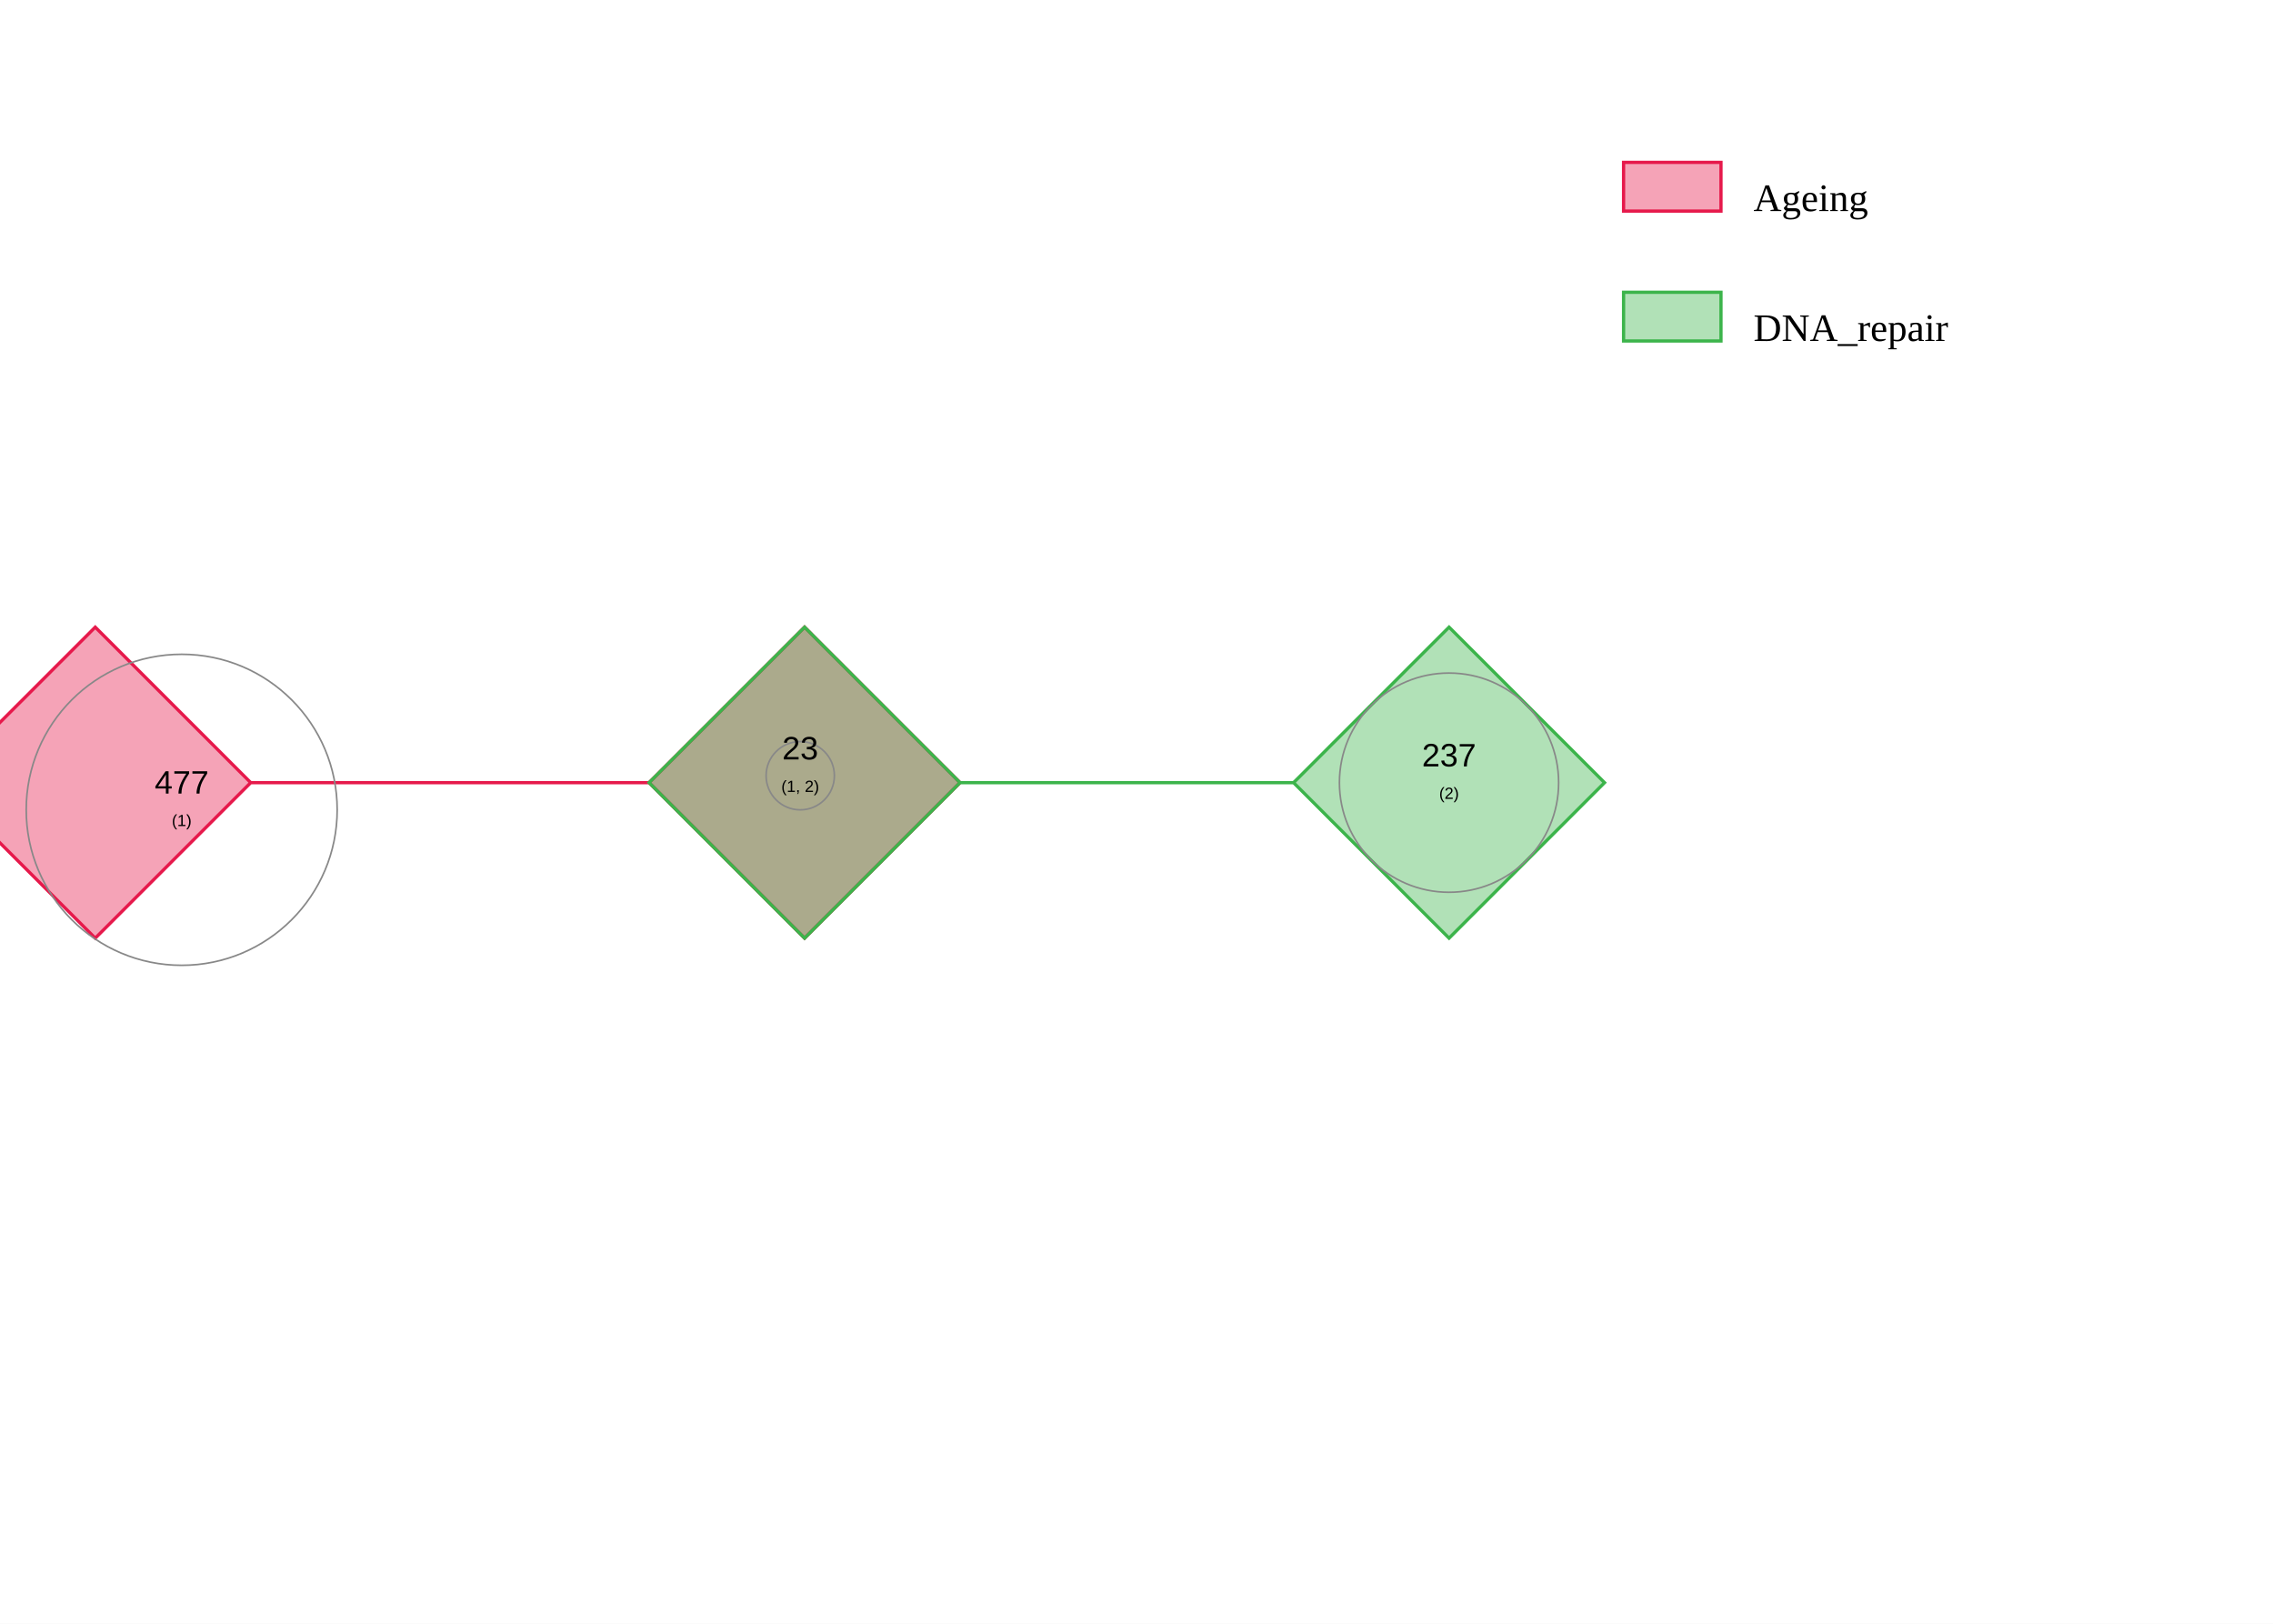
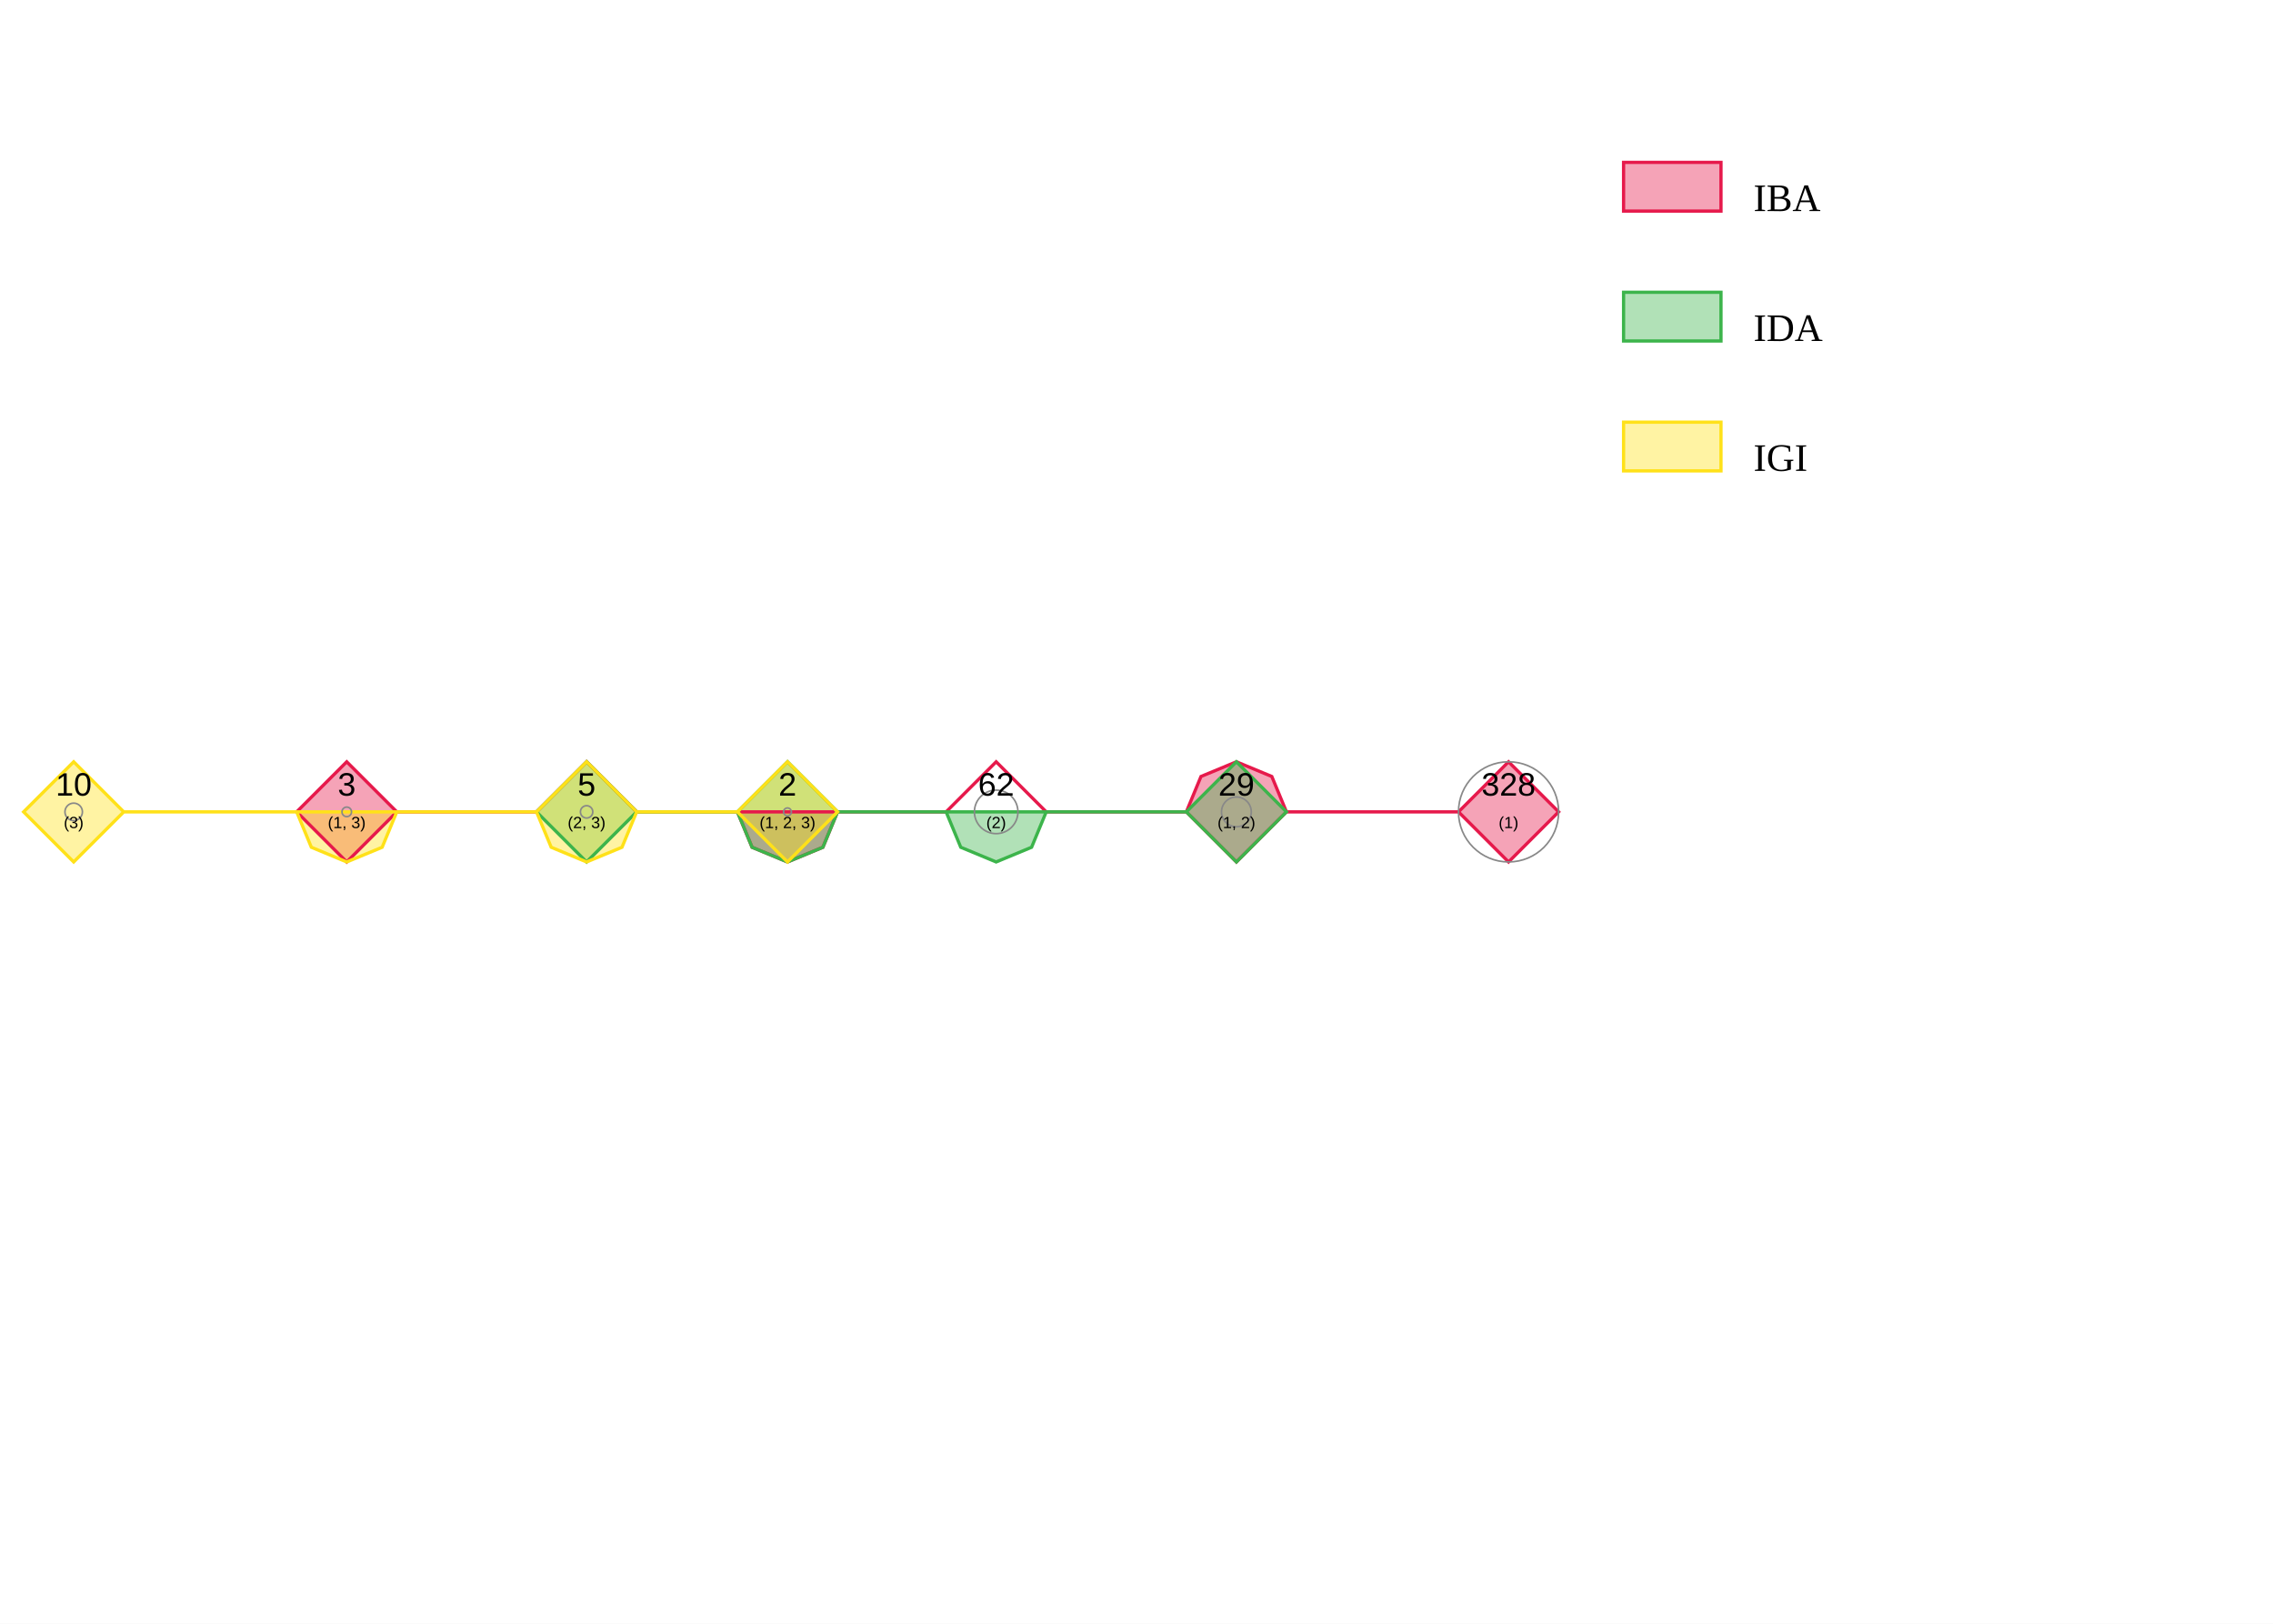
<svg xmlns="http://www.w3.org/2000/svg" xmlns:xlink="http://www.w3.org/1999/xlink" viewBox="0 0 700 500">
  <defs>
    <style type="text/css">
  .borderLine {
	   stroke: none;
	   fill-opacity: 0.4;
  }
  .outLine {
	   stroke-width: 1;
	   fill: none;
  }
  .circle {
	   stroke: #888888;
	   stroke-width: 0.5;
	   fill: none;
    pointer-events: all;
  }
  .spcircle {
	   stroke: #FF2222;
	   stroke-width: 1;
	   fill: none;
    pointer-events: all;
  }
  .tLabel {
	   font-family: Arial;
    pointer-events: none;
	   font-size: 14px;
	   text-anchor: middle;
	   alignment-baseline: central;
  }
  .nLabel {
	   font-family: Arial;
    pointer-events: none;
	   font-size: 10px;
	   text-anchor: middle;
	   alignment-baseline: central;
  }
  .belong {
	   font-family: Arial;
    pointer-events: none;
	   font-size: 5px;
	   text-anchor: middle;
	   alignment-baseline: central;
  }
  .p0{
    stroke: none;
    fill: #e6194b;
  }
  .q0{
    fill: none;
    stroke: #e6194b;
  }
  .p1{
    stroke: none;
    fill: #3cb44b;
  }
  .q1{
    fill: none;
    stroke: #3cb44b;
  }
+   .p2{
+     stroke: none;
+     fill: #ffe119;
+   }
+   .q2{
+     fill: none;
+     stroke: #ffe119;
+   }

</style>
    <symbol id="bl0">
-       <path d="M 77.22 241.00 L 77.22 241.00 L 71.23 235.02 L 65.25 229.03 L 59.26 223.05 L 53.27 217.06 L 47.29 211.08 L 41.30 205.09 L 35.32 199.11 L 29.33 193.12 L 23.35 199.11 L 17.36 205.09 L 11.38 211.08 L 5.39 217.06 L -0.60 223.05 L -6.58 229.03 L -12.57 235.02 L -18.55 241.00 L -12.57 246.99 L -6.58 252.98 L -0.60 258.96 L 5.39 264.95 L 11.38 270.93 L 17.36 276.92 L 23.35 282.90 L 29.33 288.89 L 35.32 282.90 L 41.30 276.92 L 47.29 270.93 L 53.27 264.95 L 59.26 258.96 L 65.25 252.98 L 71.23 246.99 L 77.22 241.00 L 92.55 241.00 L 107.89 241.00 L 123.22 241.00 L 138.55 241.00 L 153.89 241.00 L 169.22 241.00 L 184.56 241.00 L 199.89 241.00 L 205.88 246.99 L 211.86 252.98 L 217.85 258.96 L 223.83 264.95 L 229.82 270.93 L 235.81 276.92 L 241.79 282.90 L 247.78 288.89 L 253.76 282.90 L 259.75 276.92 L 265.73 270.93 L 271.72 264.95 L 277.70 258.96 L 283.69 252.98 L 289.68 246.99 L 295.66 241.00 L 289.68 235.02 L 283.69 229.03 L 277.70 223.05 L 271.72 217.06 L 265.73 211.08 L 259.75 205.09 L 253.76 199.11 L 247.78 193.12 L 241.79 199.11 L 235.81 205.09 L 229.82 211.08 L 223.83 217.06 L 217.85 223.05 L 211.86 229.03 L 205.88 235.02 L 199.89 241.00 L 184.56 241.00 L 169.22 241.00 L 153.89 241.00 L 138.55 241.00 L 123.22 241.00 L 107.89 241.00 L 92.55 241.00 Z" />
+       <path d="M 122.20 250.00 L 122.20 250.00 L 106.78 234.58 L 91.37 250.00 L 106.78 265.42 L 122.20 250.00 L 165.23 250.00 L 180.65 234.58 L 196.07 250.00 L 227.10 250.00 L 231.61 260.90 L 242.52 265.42 L 253.42 260.90 L 257.93 250.00 L 291.37 250.00 L 306.78 234.58 L 322.20 250.00 L 365.35 250.00 L 380.77 265.42 L 396.18 250.00 L 449.16 250.00 L 464.58 265.42 L 480.00 250.00 L 464.58 234.58 L 449.16 250.00 L 396.18 250.00 L 391.67 239.10 L 380.77 234.58 L 369.86 239.10 L 365.35 250.00 L 322.20 250.00 L 306.78 234.58 L 291.37 250.00 L 243.72 250.00 L 196.07 250.00 L 180.65 234.58 L 165.23 250.00 Z" />
    </symbol>
    <symbol id="bl1">
-       <path d="M 295.66 241.00 L 295.66 241.00 L 289.68 235.02 L 283.69 229.03 L 277.70 223.05 L 271.72 217.06 L 265.73 211.08 L 259.75 205.09 L 253.76 199.11 L 247.78 193.12 L 241.79 199.11 L 235.81 205.09 L 229.82 211.08 L 223.83 217.06 L 217.85 223.05 L 211.86 229.03 L 205.88 235.02 L 199.89 241.00 L 205.88 246.99 L 211.86 252.98 L 217.85 258.96 L 223.83 264.95 L 229.82 270.93 L 235.81 276.92 L 241.79 282.90 L 247.78 288.89 L 253.76 282.90 L 259.75 276.92 L 265.73 270.93 L 271.72 264.95 L 277.70 258.96 L 283.69 252.98 L 289.68 246.99 L 295.66 241.00 L 308.50 241.00 L 321.34 241.00 L 334.18 241.00 L 347.02 241.00 L 359.86 241.00 L 372.69 241.00 L 385.53 241.00 L 398.37 241.00 L 404.36 246.99 L 410.34 252.98 L 416.33 258.96 L 422.31 264.95 L 428.30 270.93 L 434.28 276.92 L 440.27 282.90 L 446.26 288.89 L 452.24 282.90 L 458.23 276.92 L 464.21 270.93 L 470.20 264.95 L 476.18 258.96 L 482.17 252.98 L 488.15 246.99 L 494.14 241.00 L 488.15 235.02 L 482.17 229.03 L 476.18 223.05 L 470.20 217.06 L 464.21 211.08 L 458.23 205.09 L 452.24 199.11 L 446.26 193.12 L 440.27 199.11 L 434.28 205.09 L 428.30 211.08 L 422.31 217.06 L 416.33 223.05 L 410.34 229.03 L 404.36 235.02 L 398.37 241.00 L 385.53 241.00 L 372.69 241.00 L 359.86 241.00 L 347.02 241.00 L 334.18 241.00 L 321.34 241.00 L 308.50 241.00 Z" />
+       <path d="M 196.07 250.00 L 196.07 250.00 L 180.65 234.58 L 165.23 250.00 L 180.65 265.42 L 196.07 250.00 L 227.10 250.00 L 231.61 260.90 L 242.52 265.42 L 253.42 260.90 L 257.93 250.00 L 291.37 250.00 L 295.88 260.90 L 306.78 265.42 L 317.69 260.90 L 322.20 250.00 L 365.35 250.00 L 380.77 265.42 L 396.18 250.00 L 380.77 234.58 L 365.35 250.00 L 311.64 250.00 L 257.93 250.00 L 242.52 234.58 L 227.10 250.00 Z" />
+     </symbol>
+     <symbol id="bl2">
+       <path d="M 38.11 250.00 L 38.11 250.00 L 22.69 234.58 L 7.27 250.00 L 22.69 265.42 L 38.11 250.00 L 91.37 250.00 L 95.88 260.90 L 106.78 265.42 L 117.69 260.90 L 122.20 250.00 L 165.23 250.00 L 169.75 260.90 L 180.65 265.42 L 191.55 260.90 L 196.07 250.00 L 227.10 250.00 L 242.52 265.42 L 257.93 250.00 L 242.52 234.58 L 227.10 250.00 L 196.07 250.00 L 180.65 234.58 L 165.23 250.00 L 122.86 250.00 L 80.48 250.00 Z" />
    </symbol>
  </defs>
  <rect width="700" height="500" style="fill:#fff;stroke-width:0" />
  <use class="p0 borderLine" xlink:href="#bl0" />
  <use class="p1 borderLine" xlink:href="#bl1" />
+   <use class="p2 borderLine" xlink:href="#bl2" />
  <use class="q0 outLine" xlink:href="#bl0" />
  <use class="q1 outLine" xlink:href="#bl1" />
-   <circle class="circle" cx="55.957" cy="249.365" r="47.884" />
-   <text class="nLabel" x="55.96" y="244.37">477</text>
-   <text class="belong" x="55.96" y="254.37">(1)</text>
-   <circle class="circle" cx="446.247" cy="241.005" r="33.753" />
-   <text class="nLabel" x="446.25" y="236.00">237</text>
-   <text class="belong" x="446.25" y="246.00">(2)</text>
-   <circle class="circle" cx="246.445" cy="238.861" r="10.515" />
-   <text class="nLabel" x="246.44" y="233.86">23</text>
-   <text class="belong" x="246.44" y="243.86">(1, 2)</text>
+   <use class="q2 outLine" xlink:href="#bl2" />
+   <circle class="circle" cx="464.582" cy="250" r="15.418" />
+   <text class="nLabel" x="464.58" y="245.00">328</text>
+   <text class="belong" x="464.58" y="255.00">(1)</text>
+   <circle class="circle" cx="306.784" cy="250" r="6.703" />
+   <text class="nLabel" x="306.78" y="245.00">62</text>
+   <text class="belong" x="306.78" y="255.00">(2)</text>
+   <circle class="circle" cx="380.765" cy="250" r="4.585" />
+   <text class="nLabel" x="380.77" y="245.00">29</text>
+   <text class="belong" x="380.77" y="255.00">(1, 2)</text>
+   <circle class="circle" cx="22.692" cy="250" r="2.692" />
+   <text class="nLabel" x="22.69" y="245.00">10</text>
+   <text class="belong" x="22.69" y="255.00">(3)</text>
+   <circle class="circle" cx="106.783" cy="250" r="1.474" />
+   <text class="nLabel" x="106.78" y="245.00">3</text>
+   <text class="belong" x="106.78" y="255.00">(1, 3)</text>
+   <circle class="circle" cx="180.65" cy="250" r="1.904" />
+   <text class="nLabel" x="180.65" y="245.00">5</text>
+   <text class="belong" x="180.65" y="255.00">(2, 3)</text>
+   <circle class="circle" cx="242.516" cy="250" r="1.204" />
+   <text class="nLabel" x="242.52" y="245.00">2</text>
+   <text class="belong" x="242.52" y="255.00">(1, 2, 3)</text>
  <rect class="p0 borderLine" data-nbit="0" x="500.00" y="50.00" width="30.00" height="15.00" />
  <rect class="q0" x="500.00" y="50.00" width="30.00" height="15.00" />
-   <text class="legend" x="540.00" y="65.00">Ageing</text>
+   <text class="legend" x="540.00" y="65.00">IBA</text>
  <rect class="p1 borderLine" data-nbit="1" x="500.00" y="90.00" width="30.00" height="15.00" />
  <rect class="q1" x="500.00" y="90.00" width="30.00" height="15.00" />
-   <text class="legend" x="540.00" y="105.00">DNA_repair</text>
+   <text class="legend" x="540.00" y="105.00">IDA</text>
+   <rect class="p2 borderLine" data-nbit="2" x="500.00" y="130.00" width="30.00" height="15.00" />
+   <rect class="q2" x="500.00" y="130.00" width="30.00" height="15.00" />
+   <text class="legend" x="540.00" y="145.00">IGI</text>
</svg>
